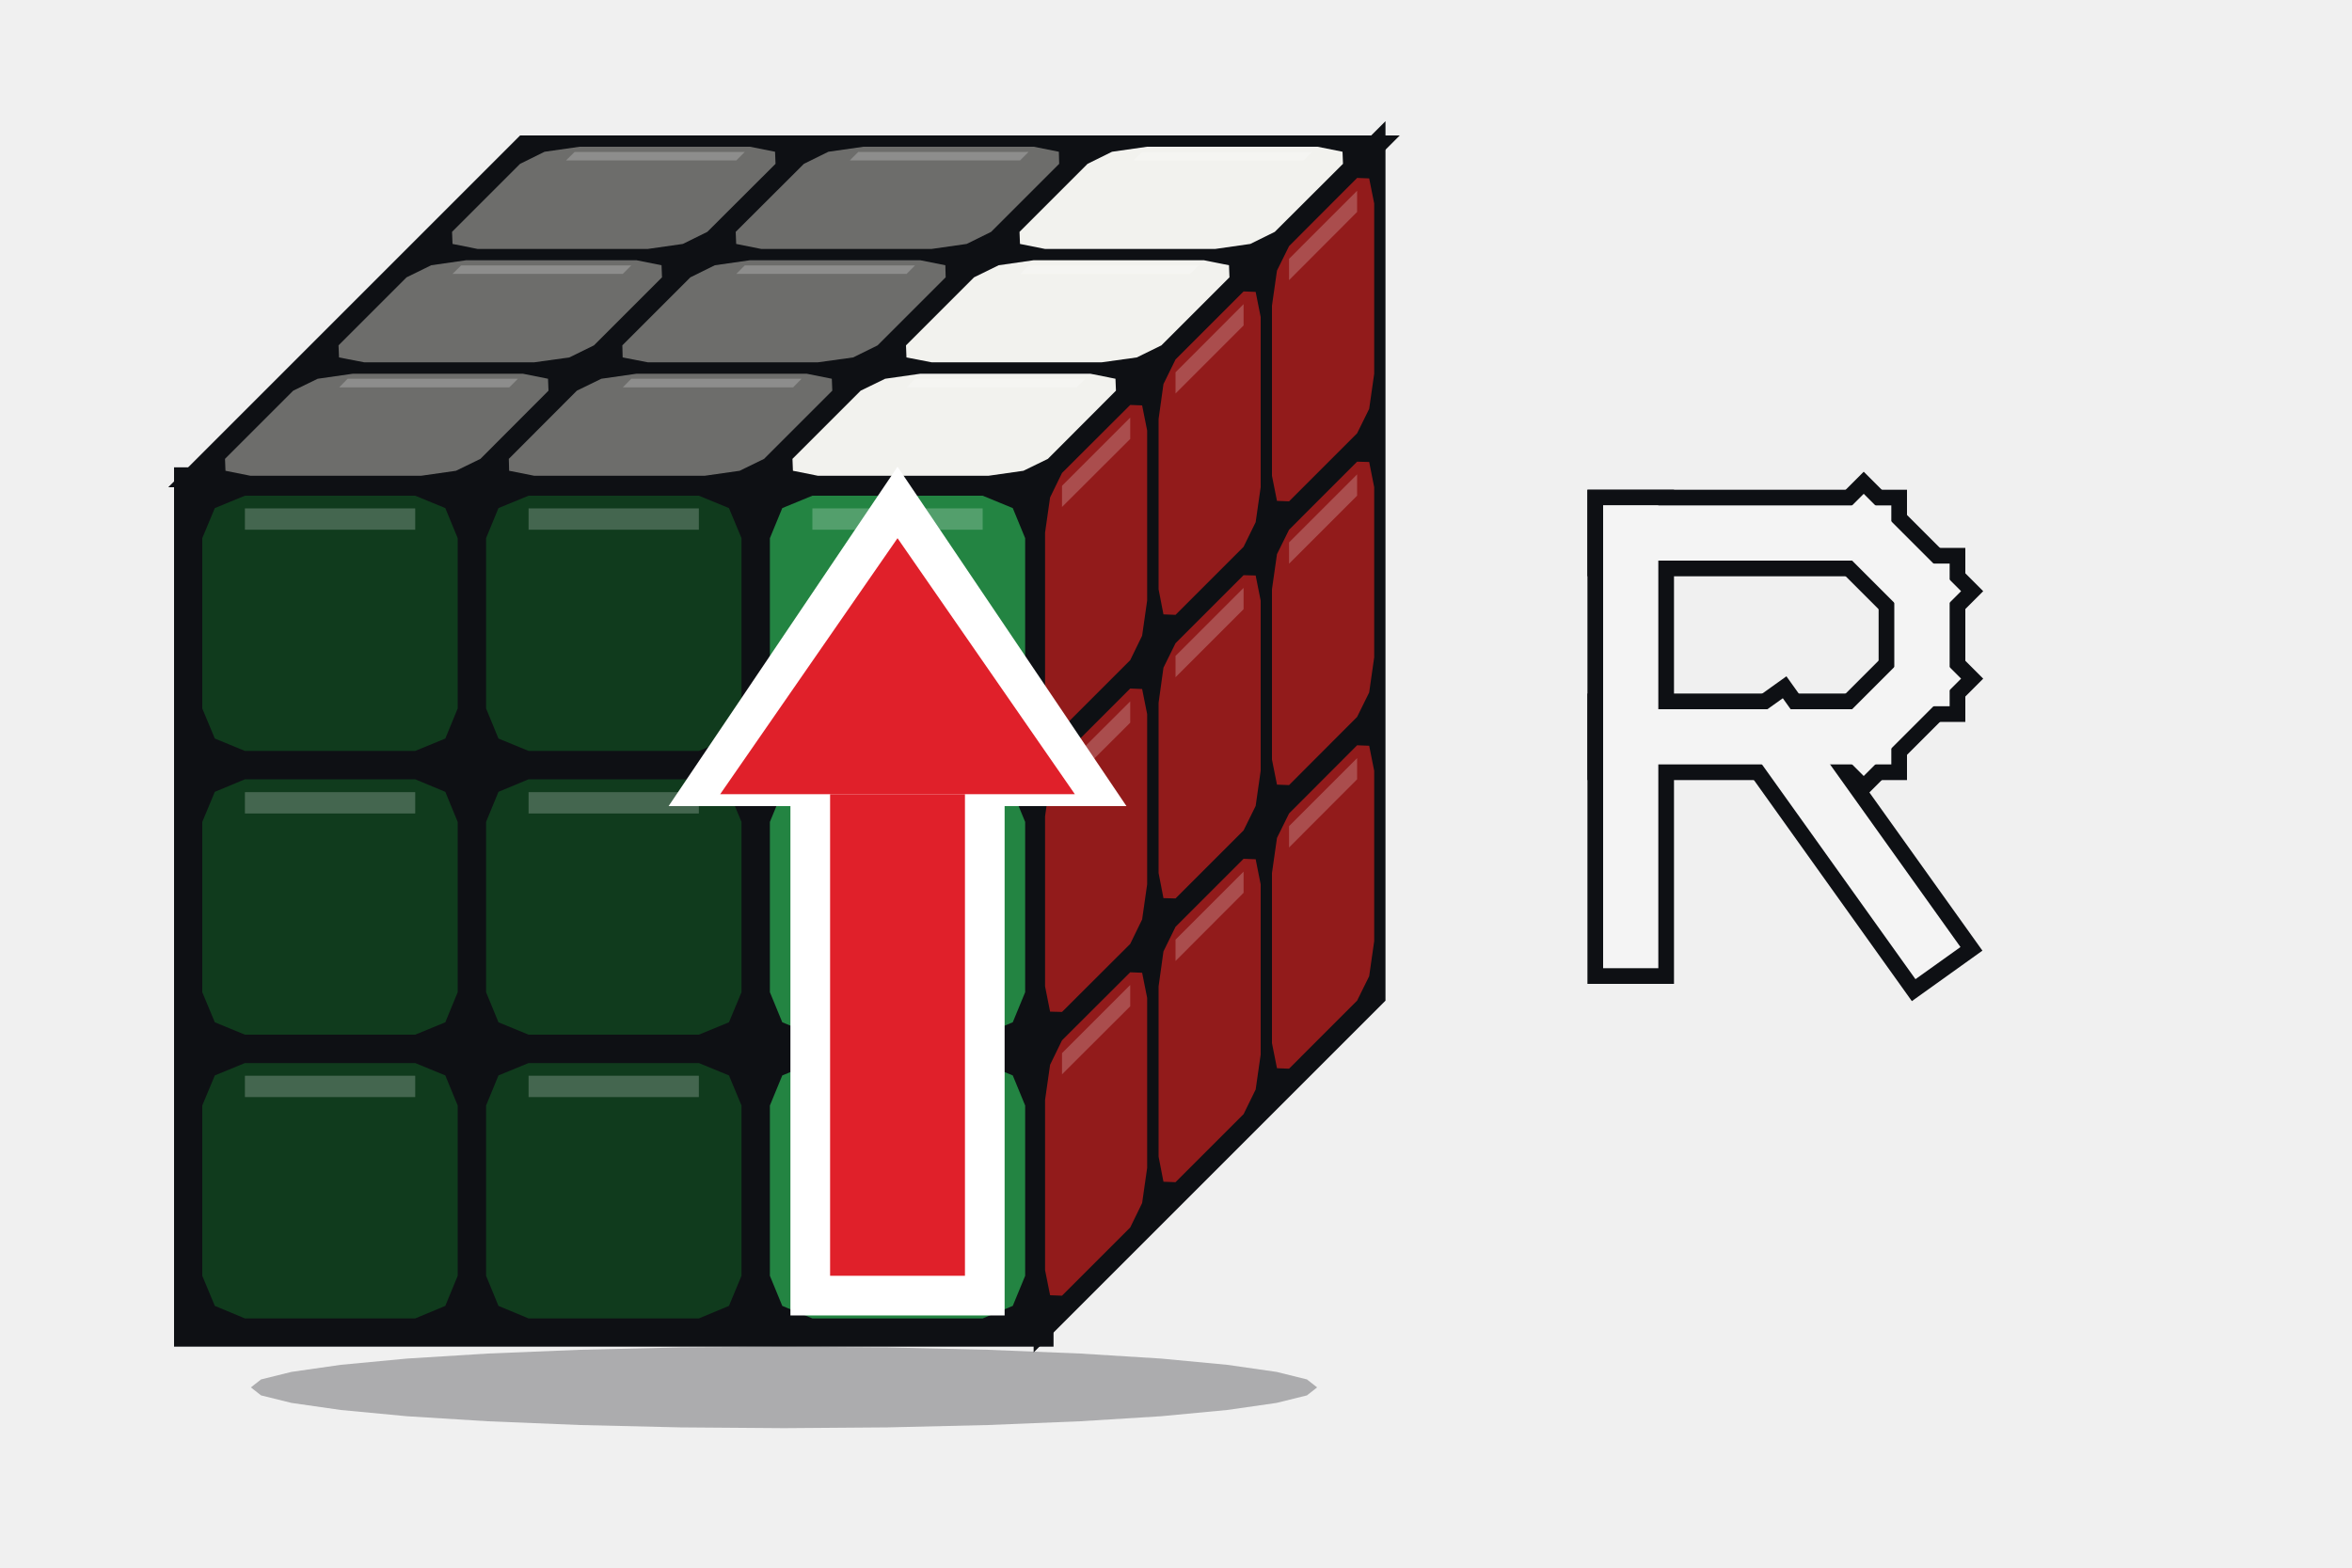
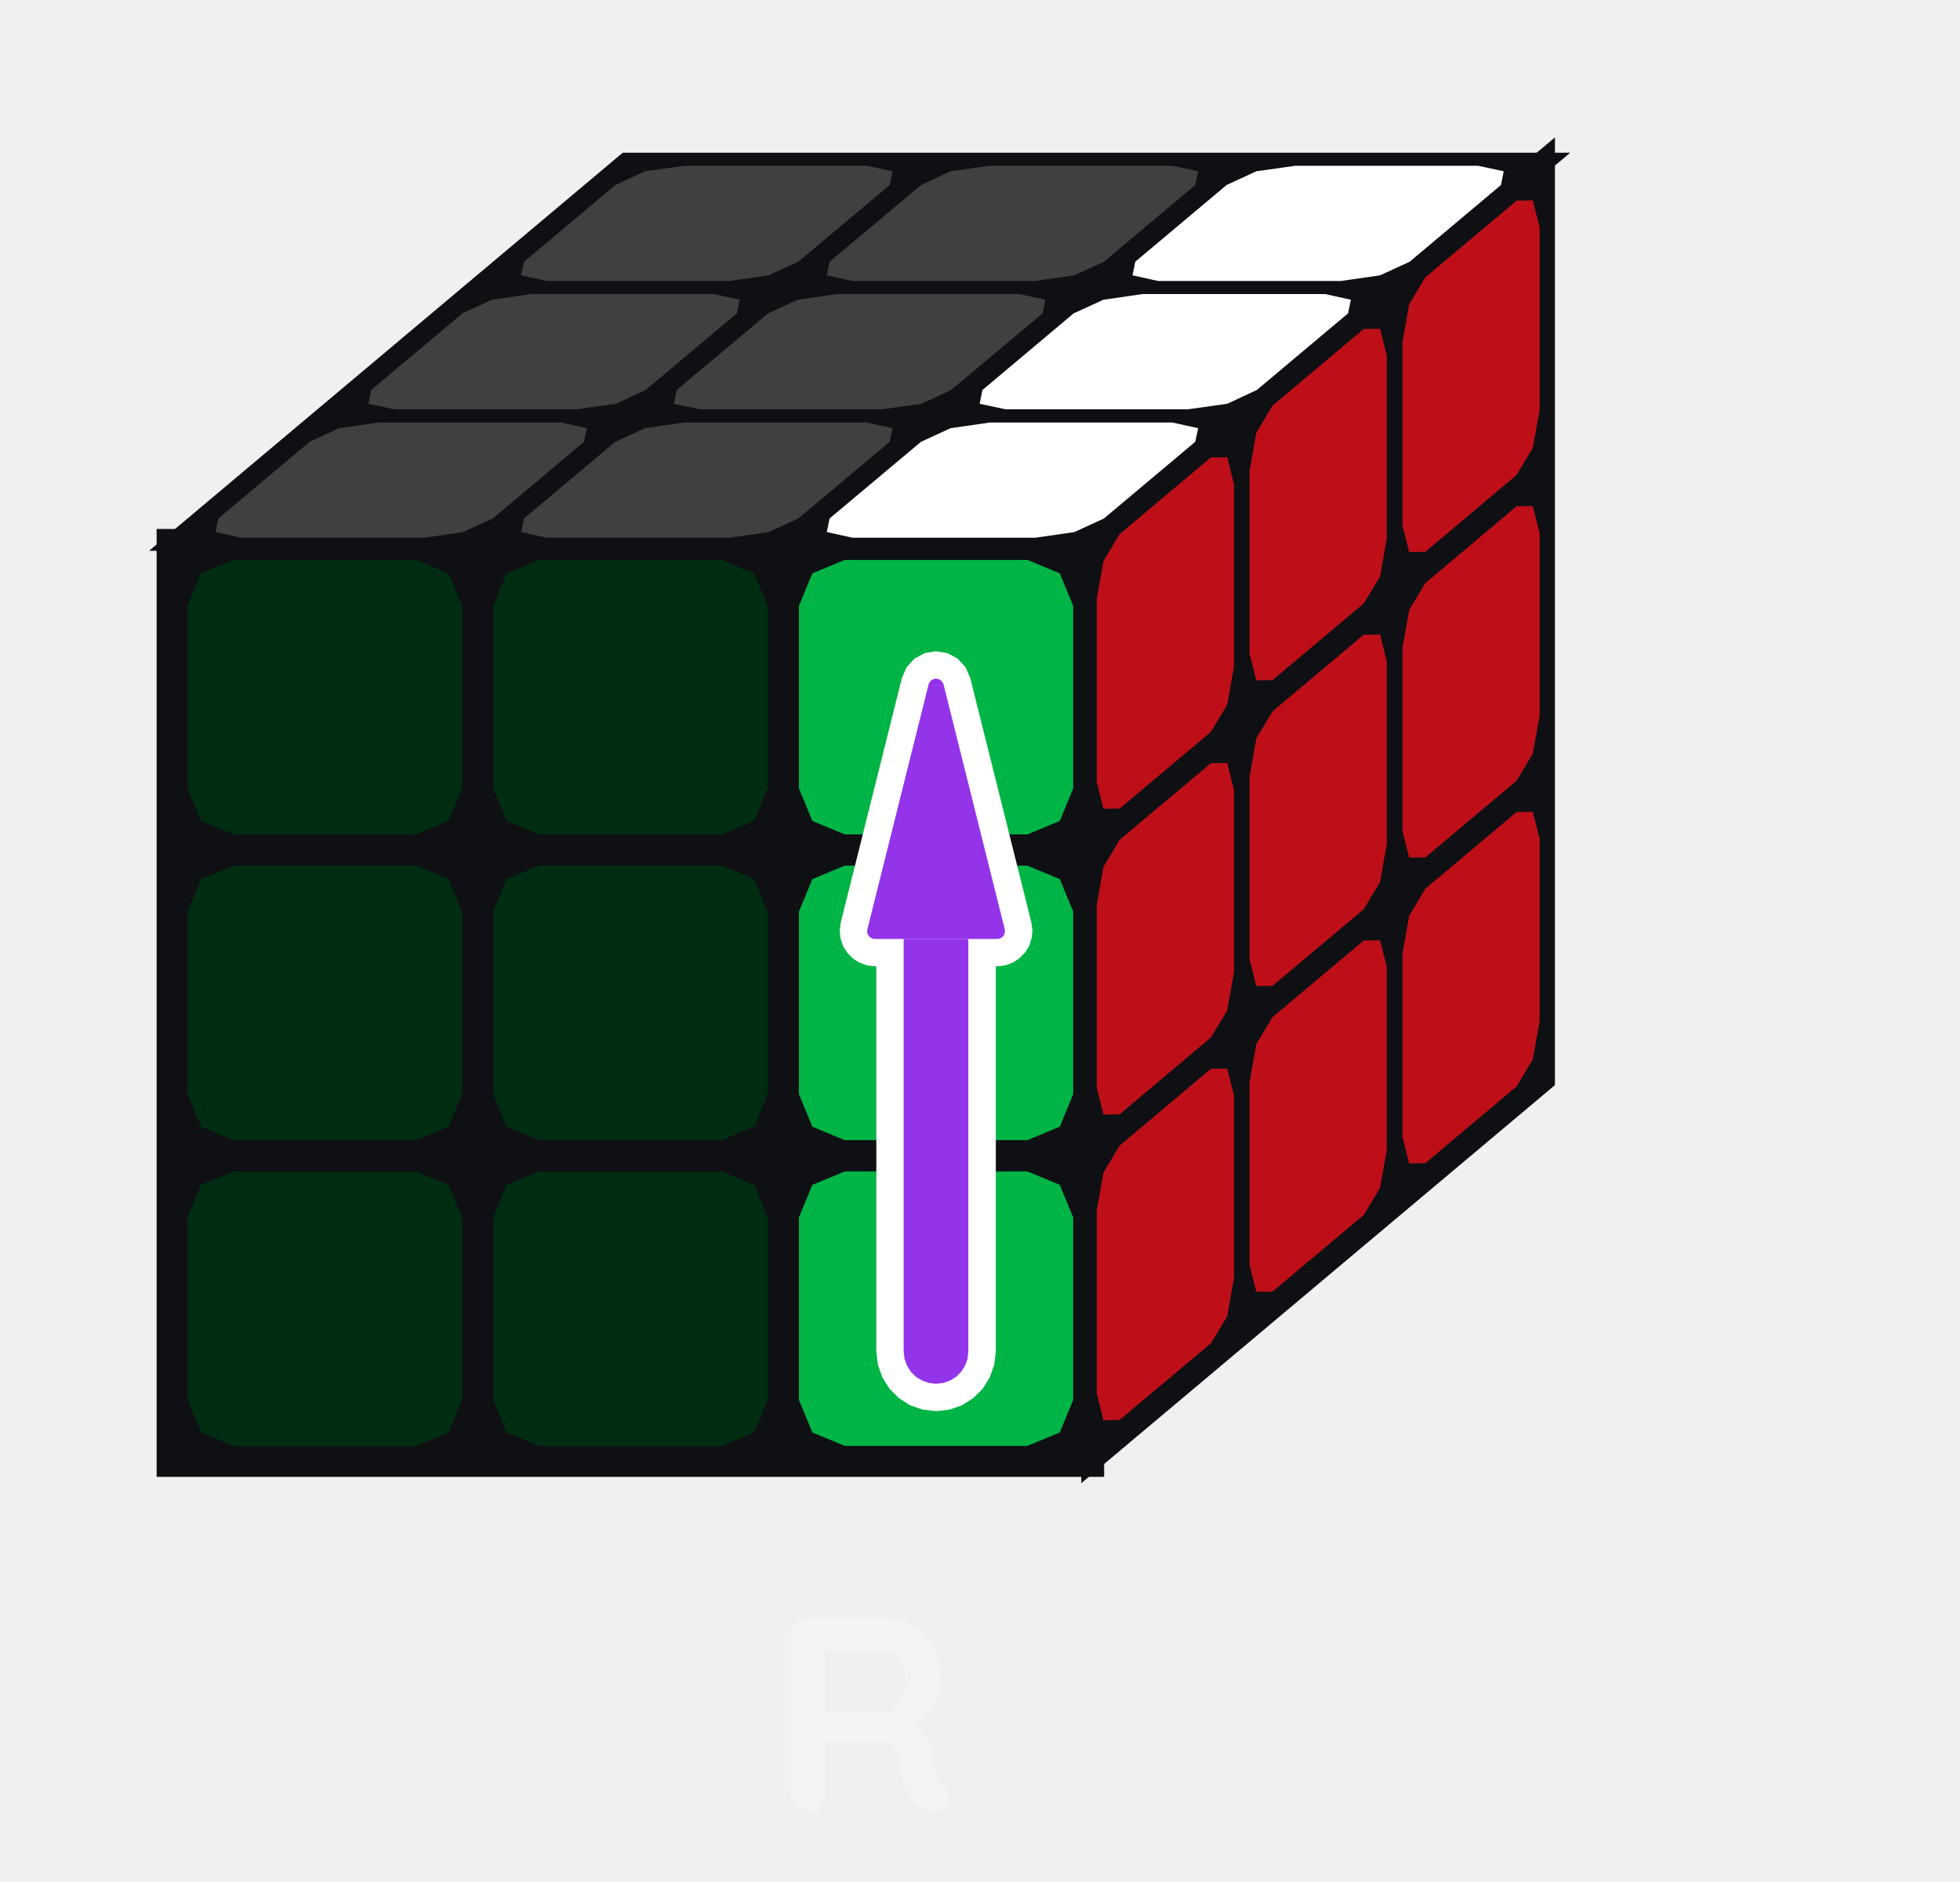
- <svg xmlns="http://www.w3.org/2000/svg" viewBox="0 0 150.00 100.00" width="144" height="96">
-   <polygon points="84.00,88.50 83.35,89.01 81.41,89.49 78.27,89.94 74.04,90.34 68.89,90.66 63.01,90.90 56.63,91.05 50.00,91.10 43.37,91.05 36.99,90.90 31.11,90.66 25.96,90.34 21.73,89.94 18.59,89.49 16.65,89.01 16.00,88.50 16.65,87.99 18.59,87.51 21.73,87.06 25.96,86.66 31.11,86.34 36.99,86.10 43.37,85.95 50.00,85.90 56.63,85.95 63.01,86.10 68.89,86.34 74.04,86.66 78.27,87.06 81.41,87.51 83.35,87.99" fill="#0e1014" fill-opacity="0.30" />
-   <polygon points="11.10,85.90 67.19,85.90 67.19,29.81 11.10,29.81" fill="#0e1014" />
-   <polygon points="10.73,31.08 66.83,31.08 89.27,8.64 33.17,8.64" fill="#0e1014" />
-   <polygon points="65.92,86.27 88.36,63.83 88.36,7.73 65.92,30.17" fill="#0e1014" />
-   <polygon points="49.46,10.45 49.43,9.68 47.83,9.36 36.97,9.36 34.73,9.68 33.17,10.45 28.83,14.79 28.86,15.56 30.46,15.88 41.31,15.88 43.55,15.56 45.11,14.79" fill="#6d6d6b" />
-   <polygon points="36.10,10.23 46.96,10.23 47.50,9.69 36.65,9.69" fill="#ffffff" fill-opacity="0.22" />
-   <polygon points="67.55,10.45 67.53,9.68 65.92,9.36 55.07,9.36 52.83,9.68 51.27,10.45 46.92,14.79 46.95,15.56 48.55,15.88 59.41,15.88 61.65,15.56 63.21,14.79" fill="#6d6d6b" />
-   <polygon points="54.20,10.23 65.06,10.23 65.60,9.69 54.74,9.69" fill="#ffffff" fill-opacity="0.22" />
-   <polygon points="85.65,10.45 85.62,9.68 84.02,9.36 73.16,9.36 70.92,9.68 69.36,10.45 65.02,14.79 65.05,15.56 66.65,15.88 77.50,15.88 79.74,15.56 81.30,14.79" fill="#f2f2ee" />
-   <polygon points="72.29,10.23 83.15,10.23 83.69,9.69 72.84,9.69" fill="#ffffff" fill-opacity="0.22" />
-   <polygon points="42.22,17.69 42.19,16.92 40.59,16.60 29.73,16.60 27.50,16.92 25.93,17.69 21.59,22.03 21.62,22.80 23.22,23.11 34.08,23.11 36.31,22.80 37.88,22.03" fill="#6d6d6b" />
-   <polygon points="28.86,17.47 39.72,17.47 40.26,16.93 29.41,16.93" fill="#ffffff" fill-opacity="0.22" />
-   <polygon points="60.31,17.69 60.29,16.92 58.69,16.60 47.83,16.60 45.59,16.92 44.03,17.69 39.69,22.03 39.71,22.80 41.31,23.11 52.17,23.11 54.41,22.80 55.97,22.03" fill="#6d6d6b" />
-   <polygon points="46.96,17.47 57.82,17.47 58.36,16.93 47.50,16.93" fill="#ffffff" fill-opacity="0.22" />
-   <polygon points="78.41,17.69 78.38,16.92 76.78,16.60 65.92,16.60 63.69,16.92 62.12,17.69 57.78,22.03 57.81,22.80 59.41,23.11 70.27,23.11 72.50,22.80 74.07,22.03" fill="#f2f2ee" />
-   <polygon points="65.06,17.47 75.91,17.47 76.46,16.93 65.60,16.93" fill="#ffffff" fill-opacity="0.22" />
-   <polygon points="34.98,24.92 34.95,24.16 33.35,23.84 22.50,23.84 20.26,24.16 18.70,24.92 14.35,29.27 14.38,30.03 15.98,30.35 26.84,30.35 29.08,30.03 30.64,29.27" fill="#6d6d6b" />
-   <polygon points="21.63,24.71 32.48,24.71 33.03,24.16 22.17,24.16" fill="#ffffff" fill-opacity="0.22" />
-   <polygon points="53.08,24.92 53.05,24.16 51.45,23.84 40.59,23.84 38.35,24.16 36.79,24.92 32.45,29.27 32.47,30.03 34.08,30.35 44.93,30.35 47.17,30.03 48.73,29.27" fill="#6d6d6b" />
-   <polygon points="39.72,24.71 50.58,24.71 51.12,24.16 40.26,24.16" fill="#ffffff" fill-opacity="0.22" />
-   <polygon points="71.17,24.92 71.14,24.16 69.54,23.84 58.69,23.84 56.45,24.16 54.89,24.92 50.54,29.27 50.57,30.03 52.17,30.35 63.03,30.35 65.27,30.03 66.83,29.27" fill="#f2f2ee" />
-   <polygon points="57.82,24.71 68.67,24.71 69.22,24.16 58.36,24.16" fill="#ffffff" fill-opacity="0.22" />
-   <polygon points="73.16,27.46 72.84,25.86 72.08,25.83 67.73,30.17 66.97,31.73 66.65,33.97 66.65,44.83 66.97,46.43 67.73,46.46 72.08,42.11 72.84,40.55 73.16,38.31" fill="#921b1b" />
-   <polygon points="67.73,32.34 72.08,28.00 72.08,26.64 67.73,30.99" fill="#ffffff" fill-opacity="0.22" />
-   <polygon points="80.40,20.22 80.08,18.62 79.31,18.59 74.97,22.93 74.20,24.50 73.89,26.73 73.89,37.59 74.20,39.19 74.97,39.22 79.31,34.88 80.08,33.31 80.40,31.08" fill="#921b1b" />
-   <polygon points="74.97,25.10 79.31,20.76 79.31,19.40 74.97,23.75" fill="#ffffff" fill-opacity="0.22" />
-   <polygon points="87.64,12.98 87.32,11.38 86.55,11.35 82.21,15.70 81.44,17.26 81.12,19.50 81.12,30.35 81.44,31.95 82.21,31.98 86.55,27.64 87.32,26.08 87.64,23.84" fill="#921b1b" />
-   <polygon points="82.21,17.87 86.55,13.52 86.55,12.17 82.21,16.51" fill="#ffffff" fill-opacity="0.22" />
-   <polygon points="73.16,45.55 72.84,43.95 72.08,43.92 67.73,48.27 66.97,49.83 66.65,52.07 66.65,62.92 66.97,64.53 67.73,64.55 72.08,60.21 72.84,58.65 73.16,56.41" fill="#921b1b" />
-   <polygon points="67.73,50.44 72.08,46.10 72.08,44.74 67.73,49.08" fill="#ffffff" fill-opacity="0.22" />
-   <polygon points="80.40,38.31 80.08,36.71 79.31,36.69 74.97,41.03 74.20,42.59 73.89,44.83 73.89,55.69 74.20,57.29 74.97,57.31 79.31,52.97 80.08,51.41 80.40,49.17" fill="#921b1b" />
-   <polygon points="74.97,43.20 79.31,38.86 79.31,37.50 74.97,41.84" fill="#ffffff" fill-opacity="0.22" />
-   <polygon points="87.64,31.08 87.32,29.47 86.55,29.45 82.21,33.79 81.44,35.35 81.12,37.59 81.12,48.45 81.44,50.05 82.21,50.08 86.55,45.73 87.32,44.17 87.64,41.93" fill="#921b1b" />
-   <polygon points="82.21,35.96 86.55,31.62 86.55,30.26 82.21,34.60" fill="#ffffff" fill-opacity="0.22" />
-   <polygon points="73.16,63.65 72.84,62.05 72.08,62.02 67.73,66.36 66.97,67.92 66.65,70.16 66.65,81.02 66.97,82.62 67.73,82.65 72.08,78.30 72.84,76.74 73.16,74.50" fill="#921b1b" />
-   <polygon points="67.73,68.53 72.08,64.19 72.08,62.83 67.73,67.18" fill="#ffffff" fill-opacity="0.22" />
-   <polygon points="80.40,56.41 80.08,54.81 79.31,54.78 74.97,59.12 74.20,60.69 73.89,62.92 73.89,73.78 74.20,75.38 74.97,75.41 79.31,71.07 80.08,69.50 80.40,67.27" fill="#921b1b" />
-   <polygon points="74.97,61.30 79.31,56.95 79.31,55.60 74.97,59.94" fill="#ffffff" fill-opacity="0.22" />
-   <polygon points="87.64,49.17 87.32,47.57 86.55,47.54 82.21,51.89 81.44,53.45 81.12,55.69 81.12,66.54 81.44,68.14 82.21,68.17 86.55,63.83 87.32,62.27 87.64,60.03" fill="#921b1b" />
-   <polygon points="82.21,54.06 86.55,49.71 86.55,48.36 82.21,52.70" fill="#ffffff" fill-opacity="0.22" />
-   <polygon points="29.19,34.33 28.40,32.41 26.48,31.62 15.62,31.62 13.70,32.41 12.90,34.33 12.90,45.19 13.70,47.11 15.62,47.90 26.48,47.90 28.40,47.11 29.19,45.19" fill="#103b1d" />
-   <polygon points="15.62,33.79 26.48,33.79 26.48,32.43 15.62,32.43" fill="#ffffff" fill-opacity="0.22" />
-   <polygon points="47.29,34.33 46.49,32.41 44.57,31.62 33.71,31.62 31.79,32.41 31.00,34.33 31.00,45.19 31.79,47.11 33.71,47.90 44.57,47.90 46.49,47.11 47.29,45.19" fill="#103b1d" />
-   <polygon points="33.71,33.79 44.57,33.79 44.57,32.43 33.71,32.43" fill="#ffffff" fill-opacity="0.22" />
-   <polygon points="65.38,34.33 64.59,32.41 62.67,31.62 51.81,31.62 49.89,32.41 49.10,34.33 49.10,45.19 49.89,47.11 51.81,47.90 62.67,47.90 64.59,47.11 65.38,45.19" fill="#238442" />
-   <polygon points="51.81,33.79 62.67,33.79 62.67,32.43 51.81,32.43" fill="#ffffff" fill-opacity="0.22" />
-   <polygon points="29.19,52.43 28.40,50.51 26.48,49.71 15.62,49.71 13.70,50.51 12.90,52.43 12.90,63.29 13.70,65.21 15.62,66.00 26.48,66.00 28.40,65.21 29.19,63.29" fill="#103b1d" />
-   <polygon points="15.62,51.89 26.48,51.89 26.48,50.53 15.62,50.53" fill="#ffffff" fill-opacity="0.22" />
-   <polygon points="47.29,52.43 46.49,50.51 44.57,49.71 33.71,49.71 31.79,50.51 31.00,52.43 31.00,63.29 31.79,65.21 33.71,66.00 44.57,66.00 46.49,65.21 47.29,63.29" fill="#103b1d" />
-   <polygon points="33.71,51.89 44.57,51.89 44.57,50.53 33.71,50.53" fill="#ffffff" fill-opacity="0.22" />
-   <polygon points="65.38,52.43 64.59,50.51 62.67,49.71 51.81,49.71 49.89,50.51 49.10,52.43 49.10,63.29 49.89,65.21 51.81,66.00 62.67,66.00 64.59,65.21 65.38,63.29" fill="#238442" />
-   <polygon points="51.81,51.89 62.67,51.89 62.67,50.53 51.81,50.53" fill="#ffffff" fill-opacity="0.22" />
-   <polygon points="29.19,70.52 28.40,68.60 26.48,67.81 15.62,67.81 13.70,68.60 12.90,70.52 12.90,81.38 13.70,83.30 15.62,84.10 26.48,84.10 28.40,83.30 29.19,81.38" fill="#103b1d" />
-   <polygon points="15.62,69.98 26.48,69.98 26.48,68.62 15.62,68.62" fill="#ffffff" fill-opacity="0.22" />
-   <polygon points="47.29,70.52 46.49,68.60 44.57,67.81 33.71,67.81 31.79,68.60 31.00,70.52 31.00,81.38 31.79,83.30 33.71,84.10 44.57,84.10 46.49,83.30 47.29,81.38" fill="#103b1d" />
-   <polygon points="33.71,69.98 44.57,69.98 44.57,68.62 33.71,68.62" fill="#ffffff" fill-opacity="0.22" />
-   <polygon points="65.38,70.52 64.59,68.60 62.67,67.81 51.81,67.81 49.89,68.60 49.10,70.52 49.10,81.38 49.89,83.30 51.81,84.10 62.67,84.10 64.59,83.30 65.38,81.38" fill="#238442" />
-   <polygon points="51.81,69.98 62.67,69.98 62.67,68.62 51.81,68.62" fill="#ffffff" fill-opacity="0.22" />
-   <polygon points="50.41,83.91 50.41,50.66 64.07,50.66 64.07,83.91" fill="#ffffff" />
-   <polygon points="42.64,51.42 57.24,29.77 71.84,51.42" fill="#ffffff" />
-   <polygon points="52.94,81.38 52.94,50.66 61.54,50.66 61.54,81.38" fill="#e0202a" />
-   <polygon points="45.93,50.66 57.24,34.33 68.55,50.66" fill="#e0202a" />
-   <polygon points="106.76,62.76 106.76,31.24 101.24,31.24 101.24,62.76" fill="#0e1014" />
-   <polygon points="101.24,36.76 121.62,36.76 121.62,31.24 101.24,31.24" fill="#0e1014" />
-   <polygon points="114.95,34.00 122.57,41.62 126.48,37.71 118.86,30.09" fill="#0e1014" />
-   <polygon points="119.81,34.95 119.81,46.05 125.34,46.05 125.34,34.95" fill="#0e1014" />
-   <polygon points="122.57,39.38 114.95,47.00 118.86,50.91 126.48,43.29" fill="#0e1014" />
-   <polygon points="121.62,44.24 101.24,44.24 101.24,49.76 121.62,49.76" fill="#0e1014" />
-   <polygon points="109.43,46.36 121.93,63.86 126.43,60.64 113.93,43.14" fill="#0e1014" />
-   <polygon points="105.76,61.76 105.76,32.24 102.24,32.24 102.24,61.76" fill="#f4f4f4" />
-   <polygon points="102.24,35.76 120.62,35.76 120.62,32.24 102.24,32.24" fill="#f4f4f4" />
-   <polygon points="116.36,34.00 122.57,40.21 125.07,37.71 118.86,31.50" fill="#f4f4f4" />
-   <polygon points="120.81,35.95 120.81,45.05 124.34,45.05 124.34,35.95" fill="#f4f4f4" />
-   <polygon points="122.57,40.79 116.36,47.00 118.86,49.50 125.07,43.29" fill="#f4f4f4" />
-   <polygon points="120.62,45.24 102.24,45.24 102.24,48.76 120.62,48.76" fill="#f4f4f4" />
-   <polygon points="110.82,46.59 122.16,62.46 125.03,60.41 113.70,44.54" fill="#f4f4f4" />
+ <svg xmlns="http://www.w3.org/2000/svg" viewBox="0 0 114.00 109.20" width="100" height="96">
+   <polygon points="9.11,85.76 64.22,85.76 64.22,30.64 9.11,30.64" fill="#0e1014" />
+   <polygon points="8.67,31.91 63.78,31.91 91.33,8.76 36.22,8.76" fill="#0e1014" />
+   <polygon points="62.89,86.13 90.44,62.98 90.44,7.87 62.89,31.02" fill="#0e1014" />
+   <polygon points="51.75,10.64 51.91,9.84 50.41,9.52 39.79,9.52 37.51,9.84 35.79,10.64 30.48,15.10 30.31,15.89 31.81,16.22 42.43,16.22 44.71,15.89 46.43,15.10" fill="#404040" />
+   <polygon points="69.52,10.64 69.69,9.84 68.19,9.52 57.57,9.52 55.29,9.84 53.57,10.64 48.25,15.10 48.09,15.89 49.59,16.22 60.21,16.22 62.49,15.89 64.21,15.10" fill="#404040" />
+   <polygon points="87.30,10.64 87.46,9.84 85.97,9.52 75.34,9.52 73.07,9.84 71.34,10.64 66.03,15.10 65.87,15.89 67.36,16.22 77.99,16.22 80.27,15.89 81.99,15.10" fill="#ffffff" />
+   <polygon points="42.86,18.10 43.02,17.31 41.52,16.98 30.90,16.98 28.62,17.31 26.90,18.10 21.59,22.56 21.43,23.36 22.92,23.68 33.55,23.68 35.82,23.36 37.55,22.56" fill="#404040" />
+   <polygon points="60.64,18.10 60.80,17.31 59.30,16.98 48.68,16.98 46.40,17.31 44.68,18.10 39.36,22.56 39.20,23.36 40.70,23.68 51.32,23.68 53.60,23.36 55.32,22.56" fill="#404040" />
+   <polygon points="78.41,18.10 78.57,17.31 77.08,16.98 66.45,16.98 64.18,17.31 62.45,18.10 57.14,22.56 56.98,23.36 58.48,23.68 69.10,23.68 71.38,23.36 73.10,22.56" fill="#ffffff" />
+   <polygon points="33.97,25.57 34.13,24.78 32.64,24.45 22.01,24.45 19.73,24.78 18.01,25.57 12.70,30.03 12.54,30.82 14.03,31.15 24.66,31.15 26.93,30.82 28.66,30.03" fill="#404040" />
+   <polygon points="51.75,25.57 51.91,24.78 50.41,24.45 39.79,24.45 37.51,24.78 35.79,25.57 30.48,30.03 30.31,30.82 31.81,31.15 42.43,31.15 44.71,30.82 46.43,30.03" fill="#404040" />
+   <polygon points="69.52,25.57 69.69,24.78 68.19,24.45 57.57,24.45 55.29,24.78 53.57,25.57 48.25,30.03 48.09,30.82 49.59,31.15 60.21,31.15 62.49,30.82 64.21,30.03" fill="#ffffff" />
+   <polygon points="71.77,28.03 71.38,26.47 70.43,26.48 65.12,30.94 64.18,32.51 63.79,34.73 63.79,45.35 64.18,46.91 65.12,46.90 70.43,42.44 71.38,40.86 71.77,38.65" fill="#be0f19" />
+   <polygon points="80.66,20.56 80.27,19.00 79.32,19.01 74.01,23.47 73.07,25.05 72.68,27.26 72.68,37.89 73.07,39.44 74.01,39.43 79.32,34.97 80.27,33.40 80.66,31.18" fill="#be0f19" />
+   <polygon points="89.55,13.09 89.15,11.53 88.21,11.55 82.90,16.01 81.96,17.58 81.57,19.79 81.57,30.42 81.96,31.98 82.90,31.97 88.21,27.50 89.15,25.93 89.55,23.72" fill="#be0f19" />
+   <polygon points="71.77,45.80 71.38,44.25 70.43,44.26 65.12,48.72 64.18,50.29 63.79,52.51 63.79,63.13 64.18,64.69 65.12,64.68 70.43,60.21 71.38,58.64 71.77,56.43" fill="#be0f19" />
+   <polygon points="80.66,38.34 80.27,36.78 79.32,36.79 74.01,41.25 73.07,42.83 72.68,45.04 72.68,55.66 73.07,57.22 74.01,57.21 79.32,52.75 80.27,51.17 80.66,48.96" fill="#be0f19" />
+   <polygon points="89.55,30.87 89.15,29.31 88.21,29.32 82.90,33.79 81.96,35.36 81.57,37.57 81.57,48.20 81.96,49.75 82.90,49.74 88.21,45.28 89.15,43.71 89.55,41.49" fill="#be0f19" />
+   <polygon points="71.77,63.58 71.38,62.02 70.43,62.03 65.12,66.50 64.18,68.07 63.79,70.28 63.79,80.91 64.18,82.47 65.12,82.45 70.43,77.99 71.38,76.42 71.77,74.21" fill="#be0f19" />
+   <polygon points="80.66,56.11 80.27,54.56 79.32,54.57 74.01,59.03 73.07,60.60 72.68,62.82 72.68,73.44 73.07,75.00 74.01,74.99 79.32,70.53 80.27,68.95 80.66,66.74" fill="#be0f19" />
+   <polygon points="89.55,48.65 89.15,47.09 88.21,47.10 82.90,51.56 81.96,53.14 81.57,55.35 81.57,65.97 81.96,67.53 82.90,67.52 88.21,63.06 89.15,61.49 89.55,59.27" fill="#be0f19" />
+   <polygon points="26.87,35.11 26.09,33.22 24.20,32.44 13.58,32.44 11.69,33.22 10.91,35.11 10.91,45.73 11.69,47.62 13.58,48.40 24.20,48.40 26.09,47.62 26.87,45.73" fill="#002d11" />
+   <polygon points="44.65,35.11 43.86,33.22 41.98,32.44 31.35,32.44 29.47,33.22 28.69,35.11 28.69,45.73 29.47,47.62 31.35,48.40 41.98,48.40 43.86,47.62 44.65,45.73" fill="#002d11" />
+   <polygon points="62.42,35.11 61.64,33.22 59.76,32.44 49.13,32.44 47.25,33.22 46.47,35.11 46.47,45.73 47.25,47.62 49.13,48.40 59.76,48.40 61.64,47.62 62.42,45.73" fill="#00b445" />
+   <polygon points="26.87,52.89 26.09,51.00 24.20,50.22 13.58,50.22 11.69,51.00 10.91,52.89 10.91,63.51 11.69,65.40 13.58,66.18 24.20,66.18 26.09,65.40 26.87,63.51" fill="#002d11" />
+   <polygon points="44.65,52.89 43.86,51.00 41.98,50.22 31.35,50.22 29.47,51.00 28.69,52.89 28.69,63.51 29.47,65.40 31.35,66.18 41.98,66.18 43.86,65.40 44.65,63.51" fill="#002d11" />
+   <polygon points="62.42,52.89 61.64,51.00 59.76,50.22 49.13,50.22 47.25,51.00 46.47,52.89 46.47,63.51 47.25,65.40 49.13,66.18 59.76,66.18 61.64,65.40 62.42,63.51" fill="#00b445" />
+   <polygon points="26.87,70.67 26.09,68.78 24.20,68.00 13.58,68.00 11.69,68.78 10.91,70.67 10.91,81.29 11.69,83.18 13.58,83.96 24.20,83.96 26.09,83.18 26.87,81.29" fill="#002d11" />
+   <polygon points="44.65,70.67 43.86,68.78 41.98,68.00 31.35,68.00 29.47,68.78 28.69,70.67 28.69,81.29 29.47,83.18 31.35,83.96 41.98,83.96 43.86,83.18 44.65,81.29" fill="#002d11" />
+   <polygon points="62.42,70.67 61.64,68.78 59.76,68.00 49.13,68.00 47.25,68.78 46.47,70.67 46.47,81.29 47.25,83.18 49.13,83.96 59.76,83.96 61.64,83.18 62.42,81.29" fill="#00b445" />
+   <polygon points="50.97,78.47 50.97,54.48 57.92,54.48 57.92,78.47" fill="#ffffff" />
+   <polygon points="57.92,78.47 57.83,77.69 57.57,76.96 57.16,76.30 56.61,75.75 55.95,75.34 55.22,75.08 54.44,74.99 53.67,75.08 52.94,75.34 52.28,75.75 51.73,76.30 51.32,76.96 51.06,77.69 50.97,78.47 51.06,79.24 51.32,79.97 51.73,80.63 52.28,81.18 52.94,81.60 53.67,81.85 54.44,81.94 55.22,81.85 55.95,81.60 56.61,81.18 57.16,80.63 57.57,79.97 57.83,79.24" fill="#ffffff" />
+   <polygon points="50.89,56.07 50.43,56.02 49.99,55.86 49.60,55.61 49.28,55.28 49.03,54.89 48.89,54.45 48.84,53.99 48.90,53.53 52.46,39.30 52.73,38.68 53.19,38.18 53.78,37.86 54.44,37.75 55.11,37.86 55.70,38.18 56.16,38.68 56.43,39.30 59.99,53.53 60.05,53.99 60.00,54.45 59.86,54.89 59.61,55.28 59.29,55.61 58.90,55.86 58.46,56.02 58.00,56.07" fill="#ffffff" />
+   <polygon points="52.56,78.47 52.56,54.48 56.32,54.48 56.32,78.47" fill="#9333ea" />
+   <polygon points="56.32,78.47 56.28,78.05 56.14,77.65 55.91,77.29 55.62,77.00 55.26,76.77 54.86,76.63 54.44,76.59 54.03,76.63 53.63,76.77 53.27,77.00 52.97,77.29 52.75,77.65 52.61,78.05 52.56,78.47 52.61,78.89 52.75,79.28 52.97,79.64 53.27,79.94 53.63,80.16 54.03,80.30 54.44,80.35 54.86,80.30 55.26,80.16 55.62,79.94 55.91,79.64 56.14,79.28 56.28,78.89" fill="#9333ea" />
+   <polygon points="50.89,54.48 50.78,54.47 50.69,54.43 50.60,54.38 50.53,54.30 50.48,54.22 50.44,54.12 50.44,54.02 50.45,53.92 54.01,39.68 54.07,39.55 54.17,39.44 54.30,39.37 54.44,39.34 54.59,39.37 54.72,39.44 54.82,39.55 54.88,39.68 58.44,53.92 58.45,54.02 58.44,54.12 58.41,54.22 58.36,54.30 58.29,54.38 58.20,54.43 58.10,54.47 58.00,54.48" fill="#9333ea" />
+   <polygon points="47.14,105.20 46.72,105.13 46.34,104.92 46.08,104.61 45.99,104.22 45.99,94.98 46.06,94.59 46.27,94.28 46.58,94.07 46.96,94.00 51.57,94.00 52.38,94.11 53.13,94.44 53.79,94.96 54.31,95.66 54.64,96.49 54.76,97.44 54.69,98.04 54.51,98.62 54.22,99.17 53.84,99.66 53.39,100.07 52.88,100.38 52.90,100.02 53.31,100.28 53.64,100.58 53.91,100.92 54.11,101.29 54.24,101.68 54.31,102.10 54.36,102.47 54.40,102.80 54.44,103.08 54.49,103.31 54.60,103.50 54.77,103.63 55.06,103.89 55.21,104.23 55.21,104.60 55.03,104.93 54.83,105.10 54.58,105.19 54.31,105.22 54.04,105.19 53.79,105.13 53.59,105.04 53.32,104.84 53.04,104.57 52.80,104.20 52.60,103.73 52.48,103.12 52.44,102.37 52.41,102.10 52.34,101.86 52.22,101.65 52.07,101.46 51.87,101.31 51.62,101.21 51.32,101.14 50.98,101.12 47.75,101.12 47.99,100.75 47.99,99.86 47.76,99.47 51.49,99.47 51.78,99.41 52.05,99.21 52.30,98.90 52.50,98.49 52.64,98.01 52.68,97.49 52.58,96.84 52.30,96.31 51.91,95.96 51.49,95.84 47.80,95.84 47.99,95.33 47.99,99.86 47.99,100.75 47.99,104.22 47.93,104.61 47.76,104.92 47.50,105.13" fill="#f4f4f4" />
</svg>
